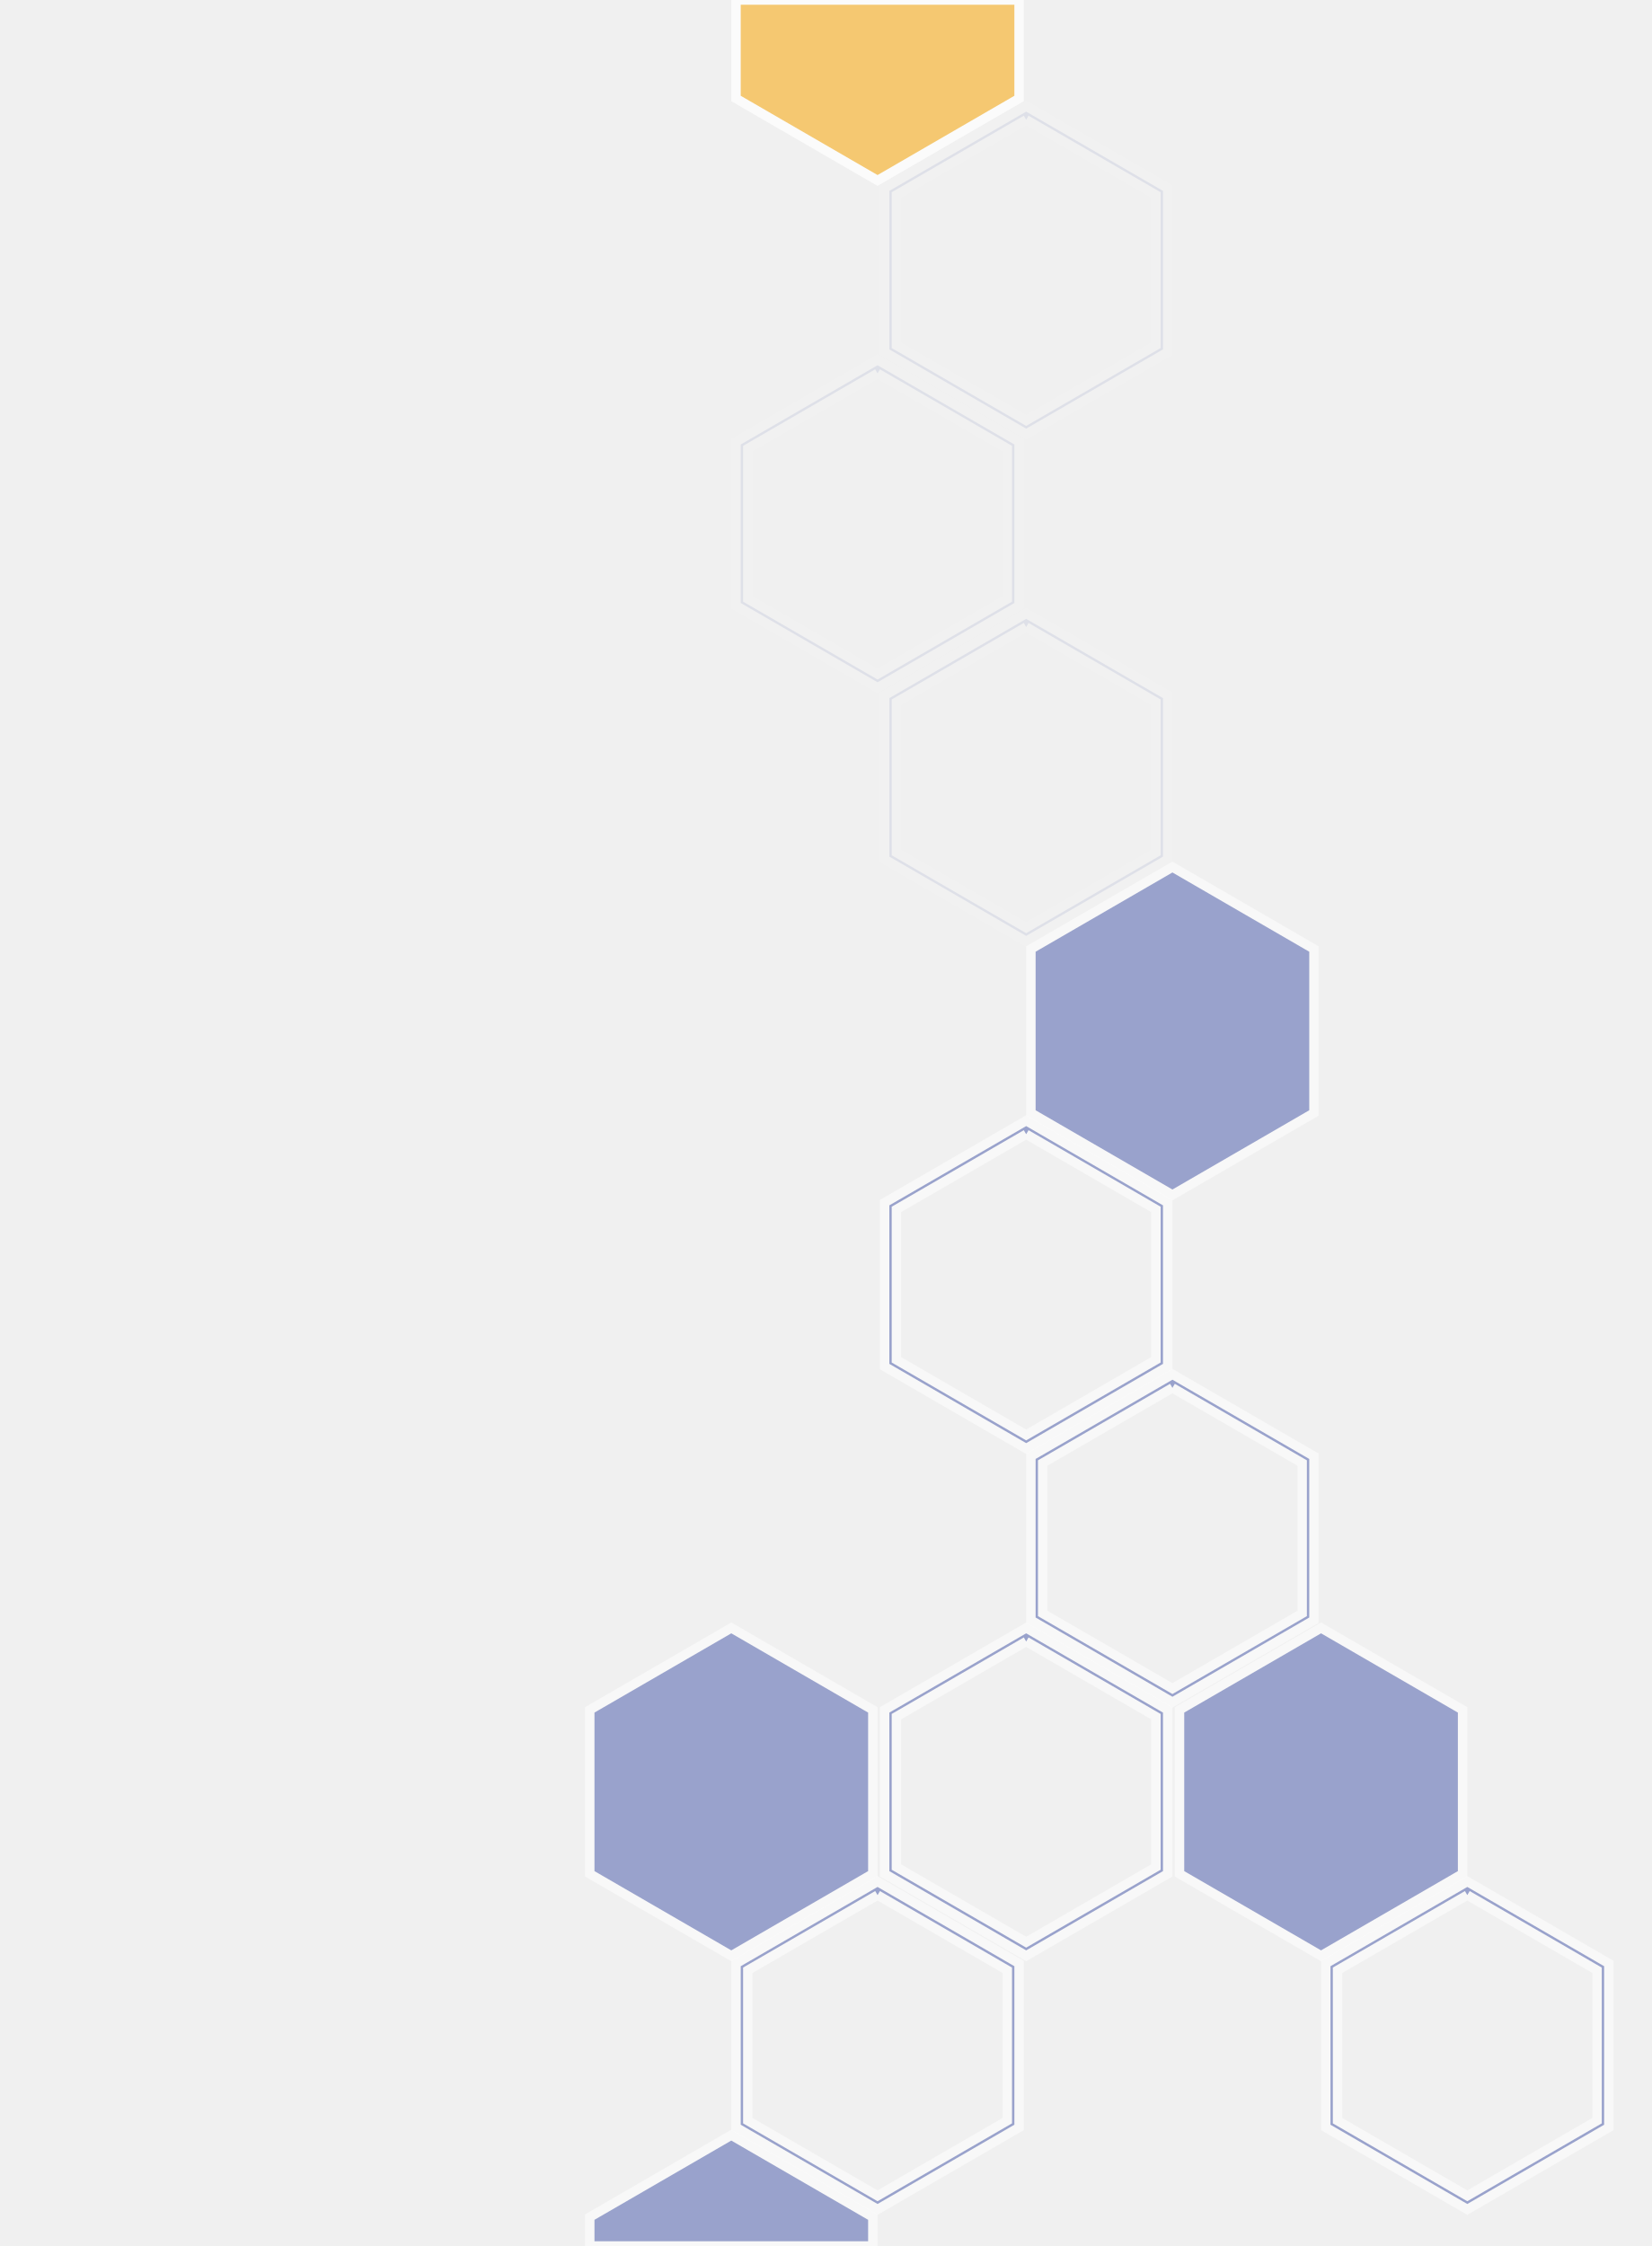
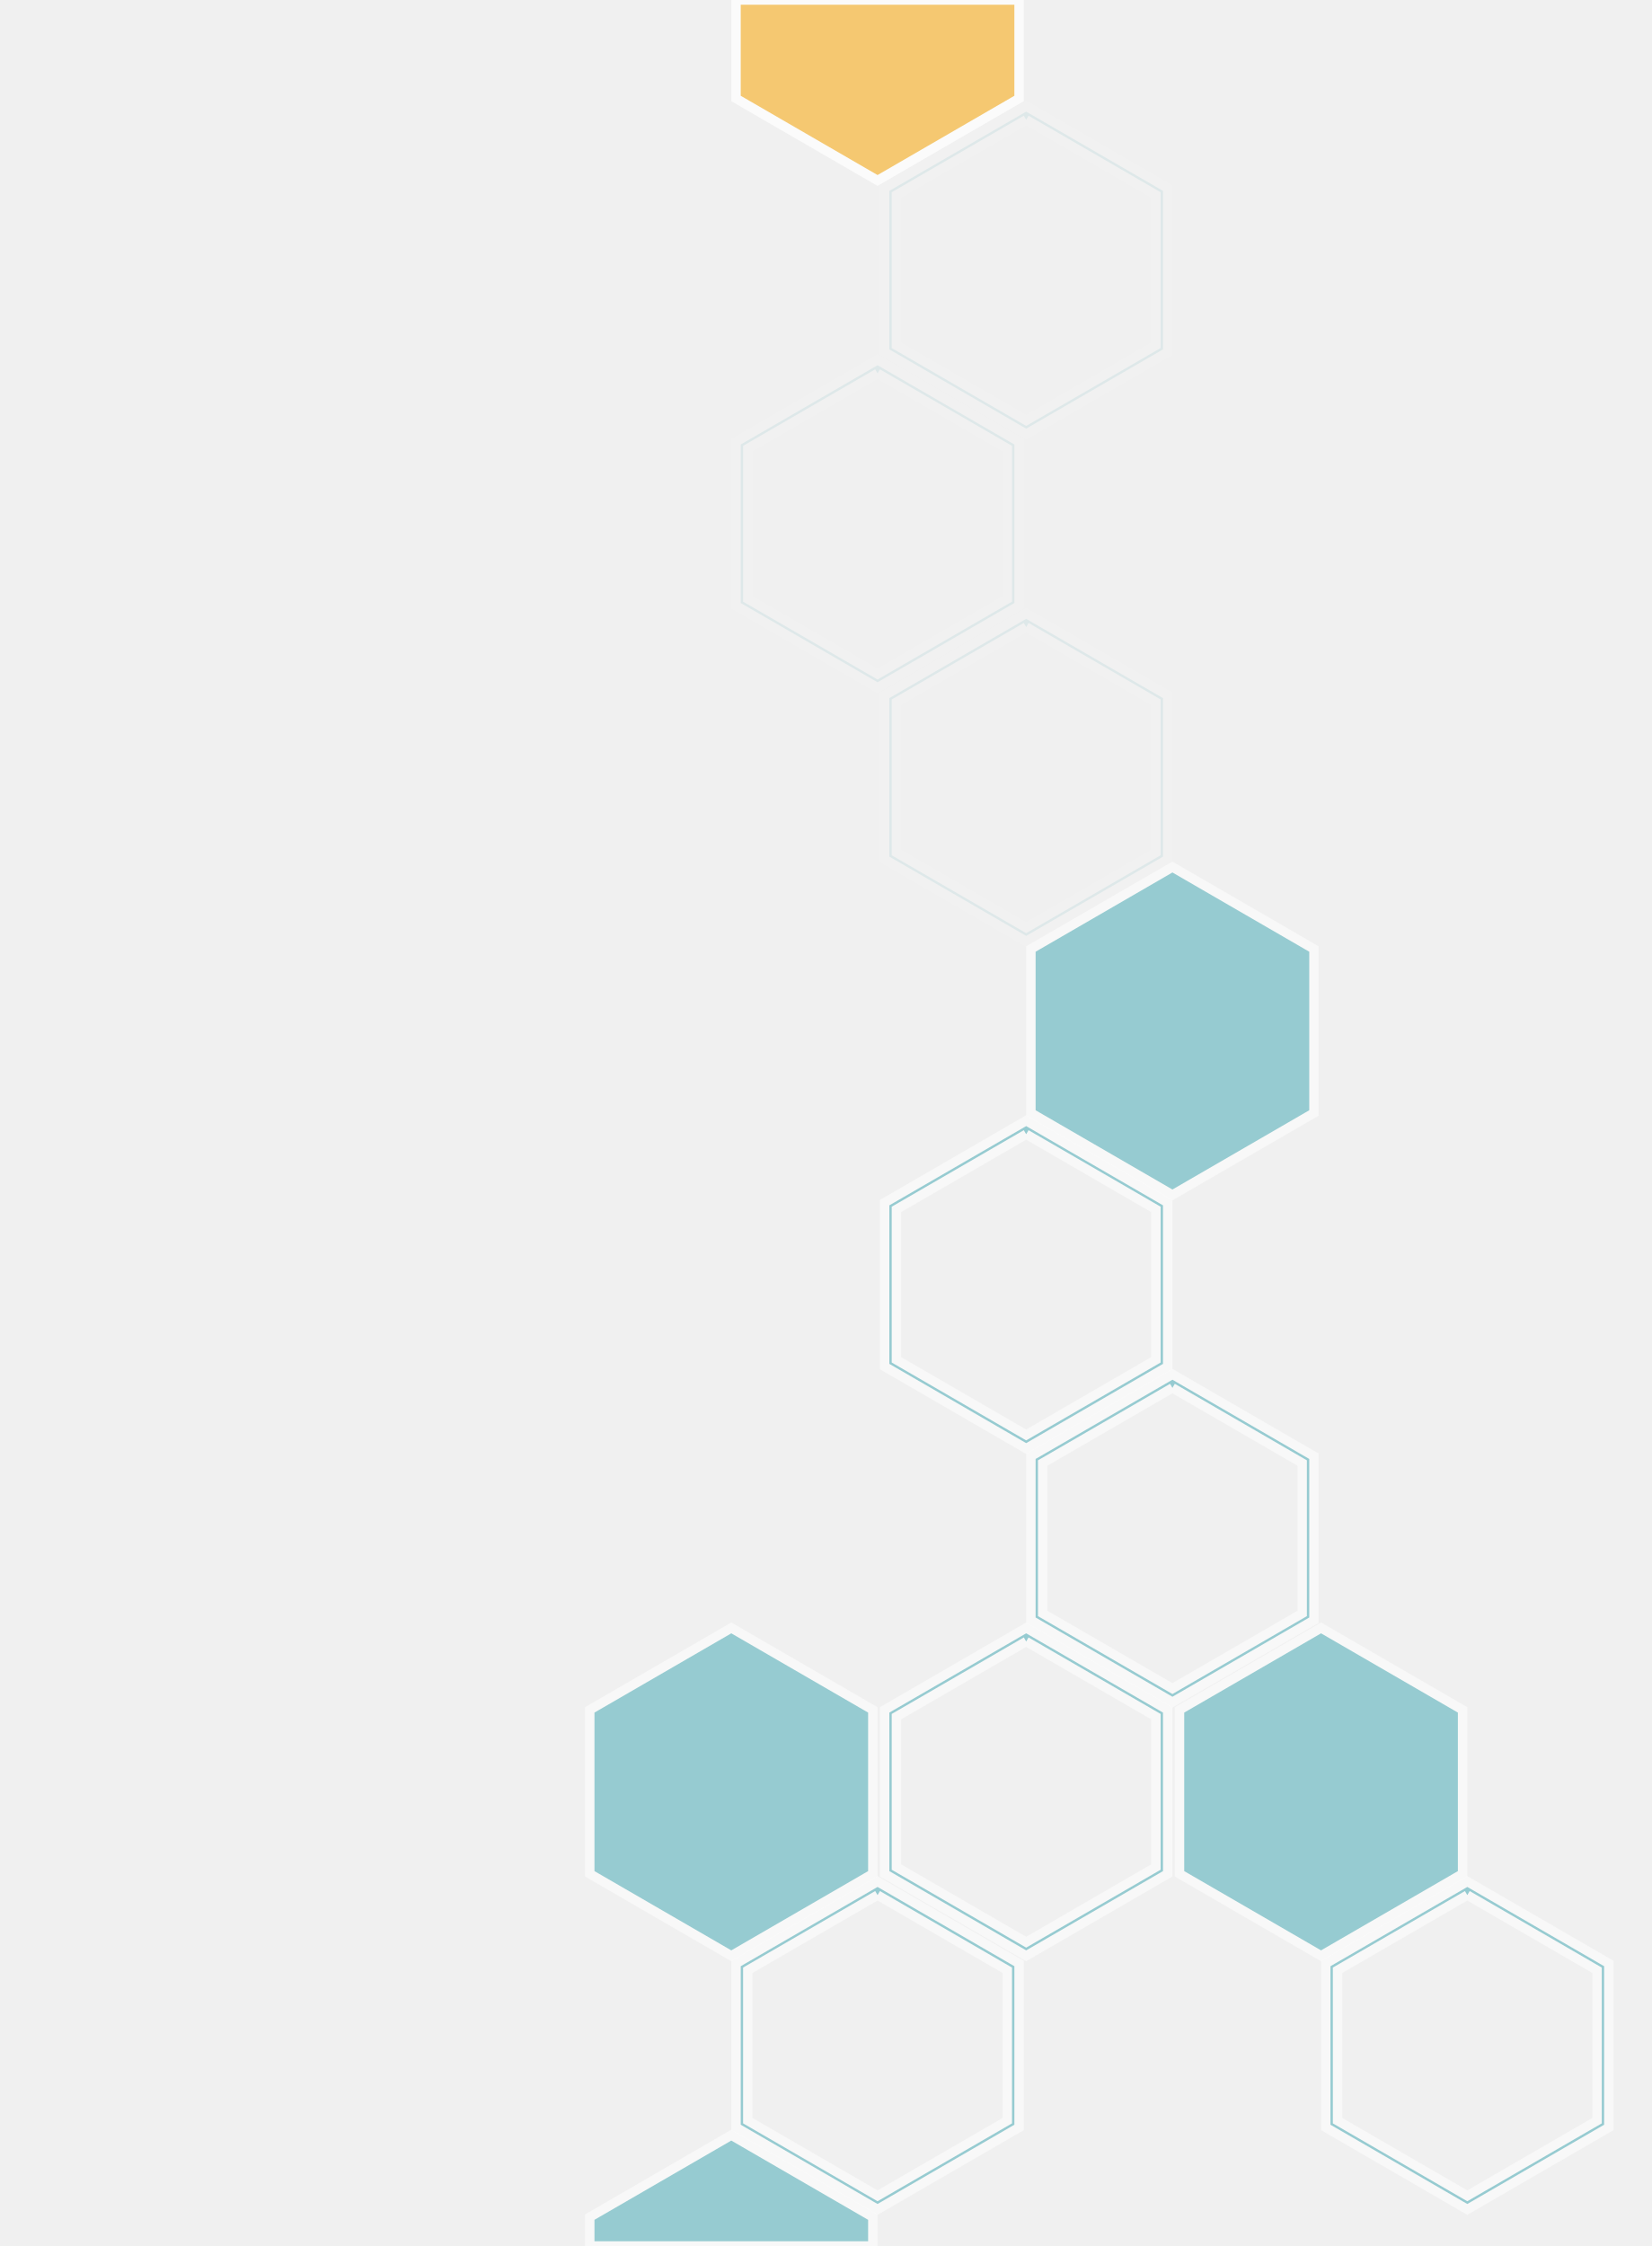
<svg xmlns="http://www.w3.org/2000/svg" id="Layer_1" data-name="Layer 1" viewBox="0 0 700 952">
  <defs>
    <style>
  .cls-1{
    opacity: .1;
    stroke: #fcfcfc;
    stroke-width: 3pt;
  }
  .cls-2,.cls-4{
-     fill: #4254A7;
+     fill: #3CA6B1;
    stroke: white;
    stroke-width: 3pt;
  }
  .cls-3,.cls-4{
    opacity: 0.5;
    stroke: white;
    stroke-width: 3pt;
  }
  
  /* top shape */
  polygon.cls-4 {
    fill: #f6b73b;
    opacity: 70%;
    stroke: white;
    stroke-width: 3pt;
  }
</style>
  </defs>
  <g class="cls-1">
    <path class="cls-2" d="M435,50.78l55,31.85v63.74l-55,31.85-55-31.85V82.63l55-31.85M435,45,375,79.75v69.5L435,184l60-34.75V79.75L435,45Z" />
  </g>
  <g class="cls-1">
    <path class="cls-2" d="M435,265.78l55,31.85v63.74l-55,31.85-55-31.85V297.63l55-31.85m0-5.78-60,34.75v69.5L435,399l60-34.75v-69.5L435,260Z" />
  </g>
  <g class="cls-3">
    <path class="cls-2" d="M435,480.78l55,31.85v63.74l-55,31.85-55-31.85V512.63l55-31.85m0-5.78-60,34.75v69.5L435,614l60-34.75v-69.5L435,475Z" />
  </g>
  <g class="cls-3">
    <path class="cls-2" d="M435,695.78l55,31.85v63.74l-55,31.85-55-31.85V727.63l55-31.85m0-5.78-60,34.75v69.5L435,829l60-34.75v-69.5L435,690Z" />
  </g>
  <g class="cls-3">
    <polygon class="cls-2" points="620 794.25 620 724.75 560 690 500 724.75 500 794.25 560 829 620 794.25" />
  </g>
  <g class="cls-3">
    <polygon class="cls-2" points="370 794.25 370 724.75 310 690 250 724.75 250 794.25 310 829 370 794.25" />
  </g>
  <g class="cls-1">
    <path class="cls-2" d="M372,158.28l55,31.85v63.74l-55,31.85-55-31.85V190.13l55-31.85m0-5.78-60,34.75v69.5l60,34.75,60-34.75v-69.5L372,152.5Z" />
  </g>
  <g class="cls-3">
    <polygon class="cls-2" points="557 471.75 557 402.25 497 367.5 437 402.25 437 471.75 497 506.5 557 471.75" />
  </g>
  <g class="cls-3">
    <path class="cls-2" d="M497,588.28l55,31.85v63.74l-55,31.85-55-31.85V620.13l55-31.85m0-5.78-60,34.75v69.5l60,34.75,60-34.75v-69.5L497,582.5Z" />
  </g>
  <g class="cls-3">
    <path class="cls-2" d="M372,803.28l55,31.85v63.74l-55,31.85-55-31.85V835.13l55-31.85m0-5.78-60,34.75v69.5l60,34.75,60-34.75v-69.5L372,797.5Z" />
  </g>
  <g class="cls-3">
    <path class="cls-2" d="M622,803.28l55,31.85v63.74l-55,31.85-55-31.85V835.13l55-31.85m0-5.78-60,34.75v69.5l60,34.75,60-34.75v-69.5L622,797.5Z" />
  </g>
  <polygon class="cls-4" points="372 76.5 432 41.75 432 0 312 0 312 41.75 372 76.5" />
  <g class="cls-3">
    <polygon class="cls-2" points="370 939.75 310 905 250 939.75 250 952 370 952 370 939.75" />
  </g>
</svg>
